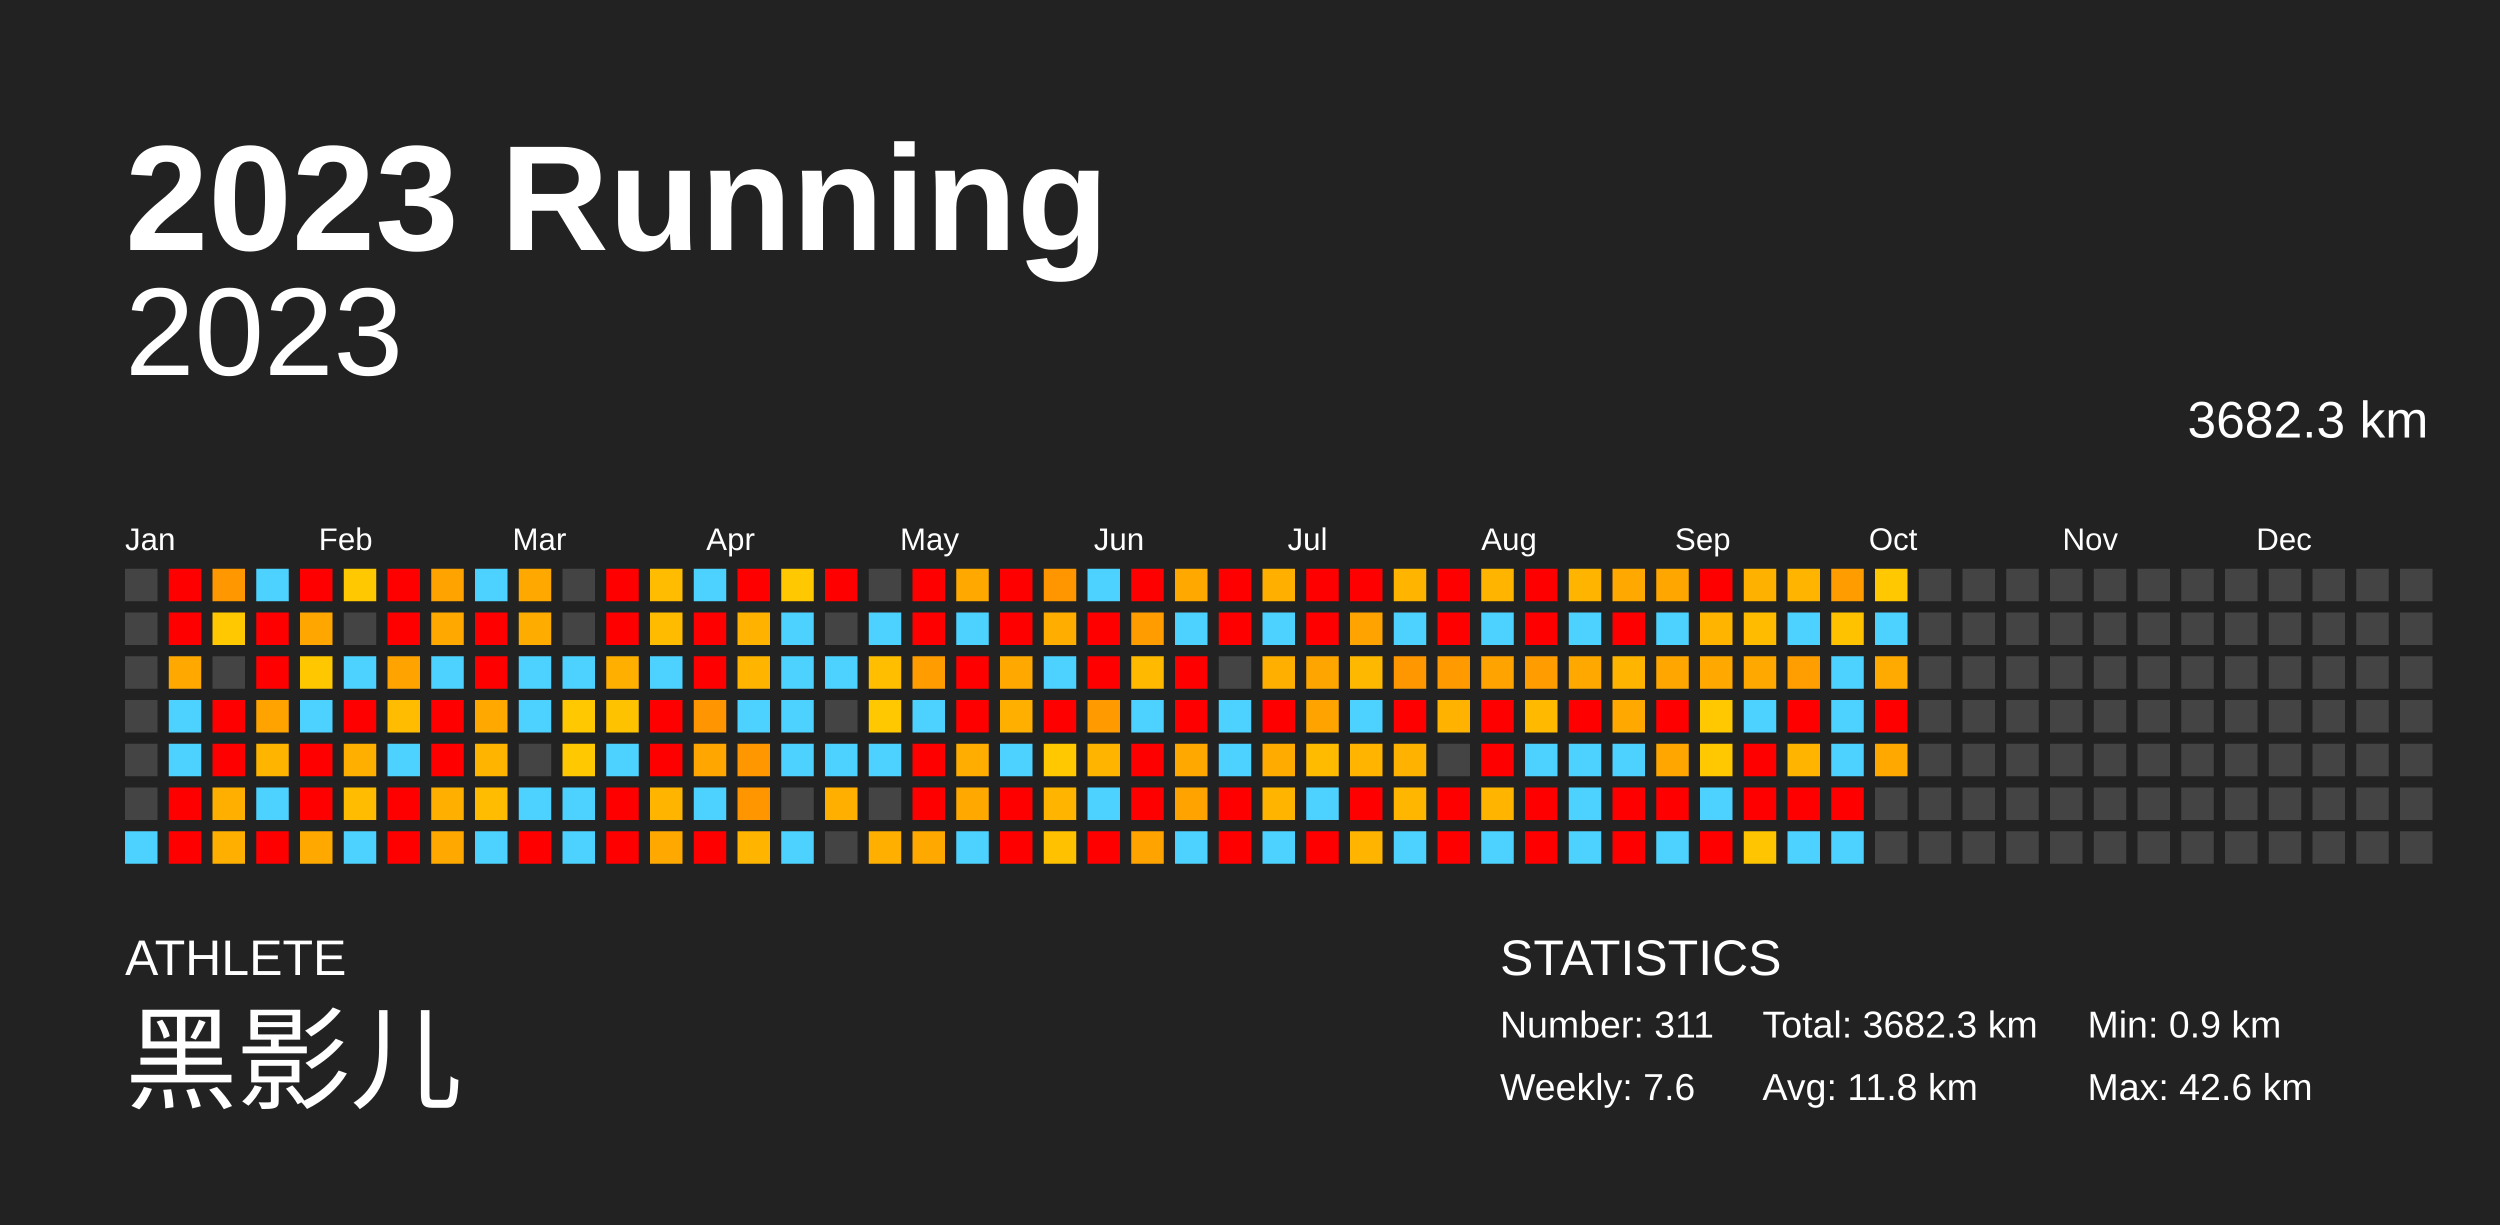
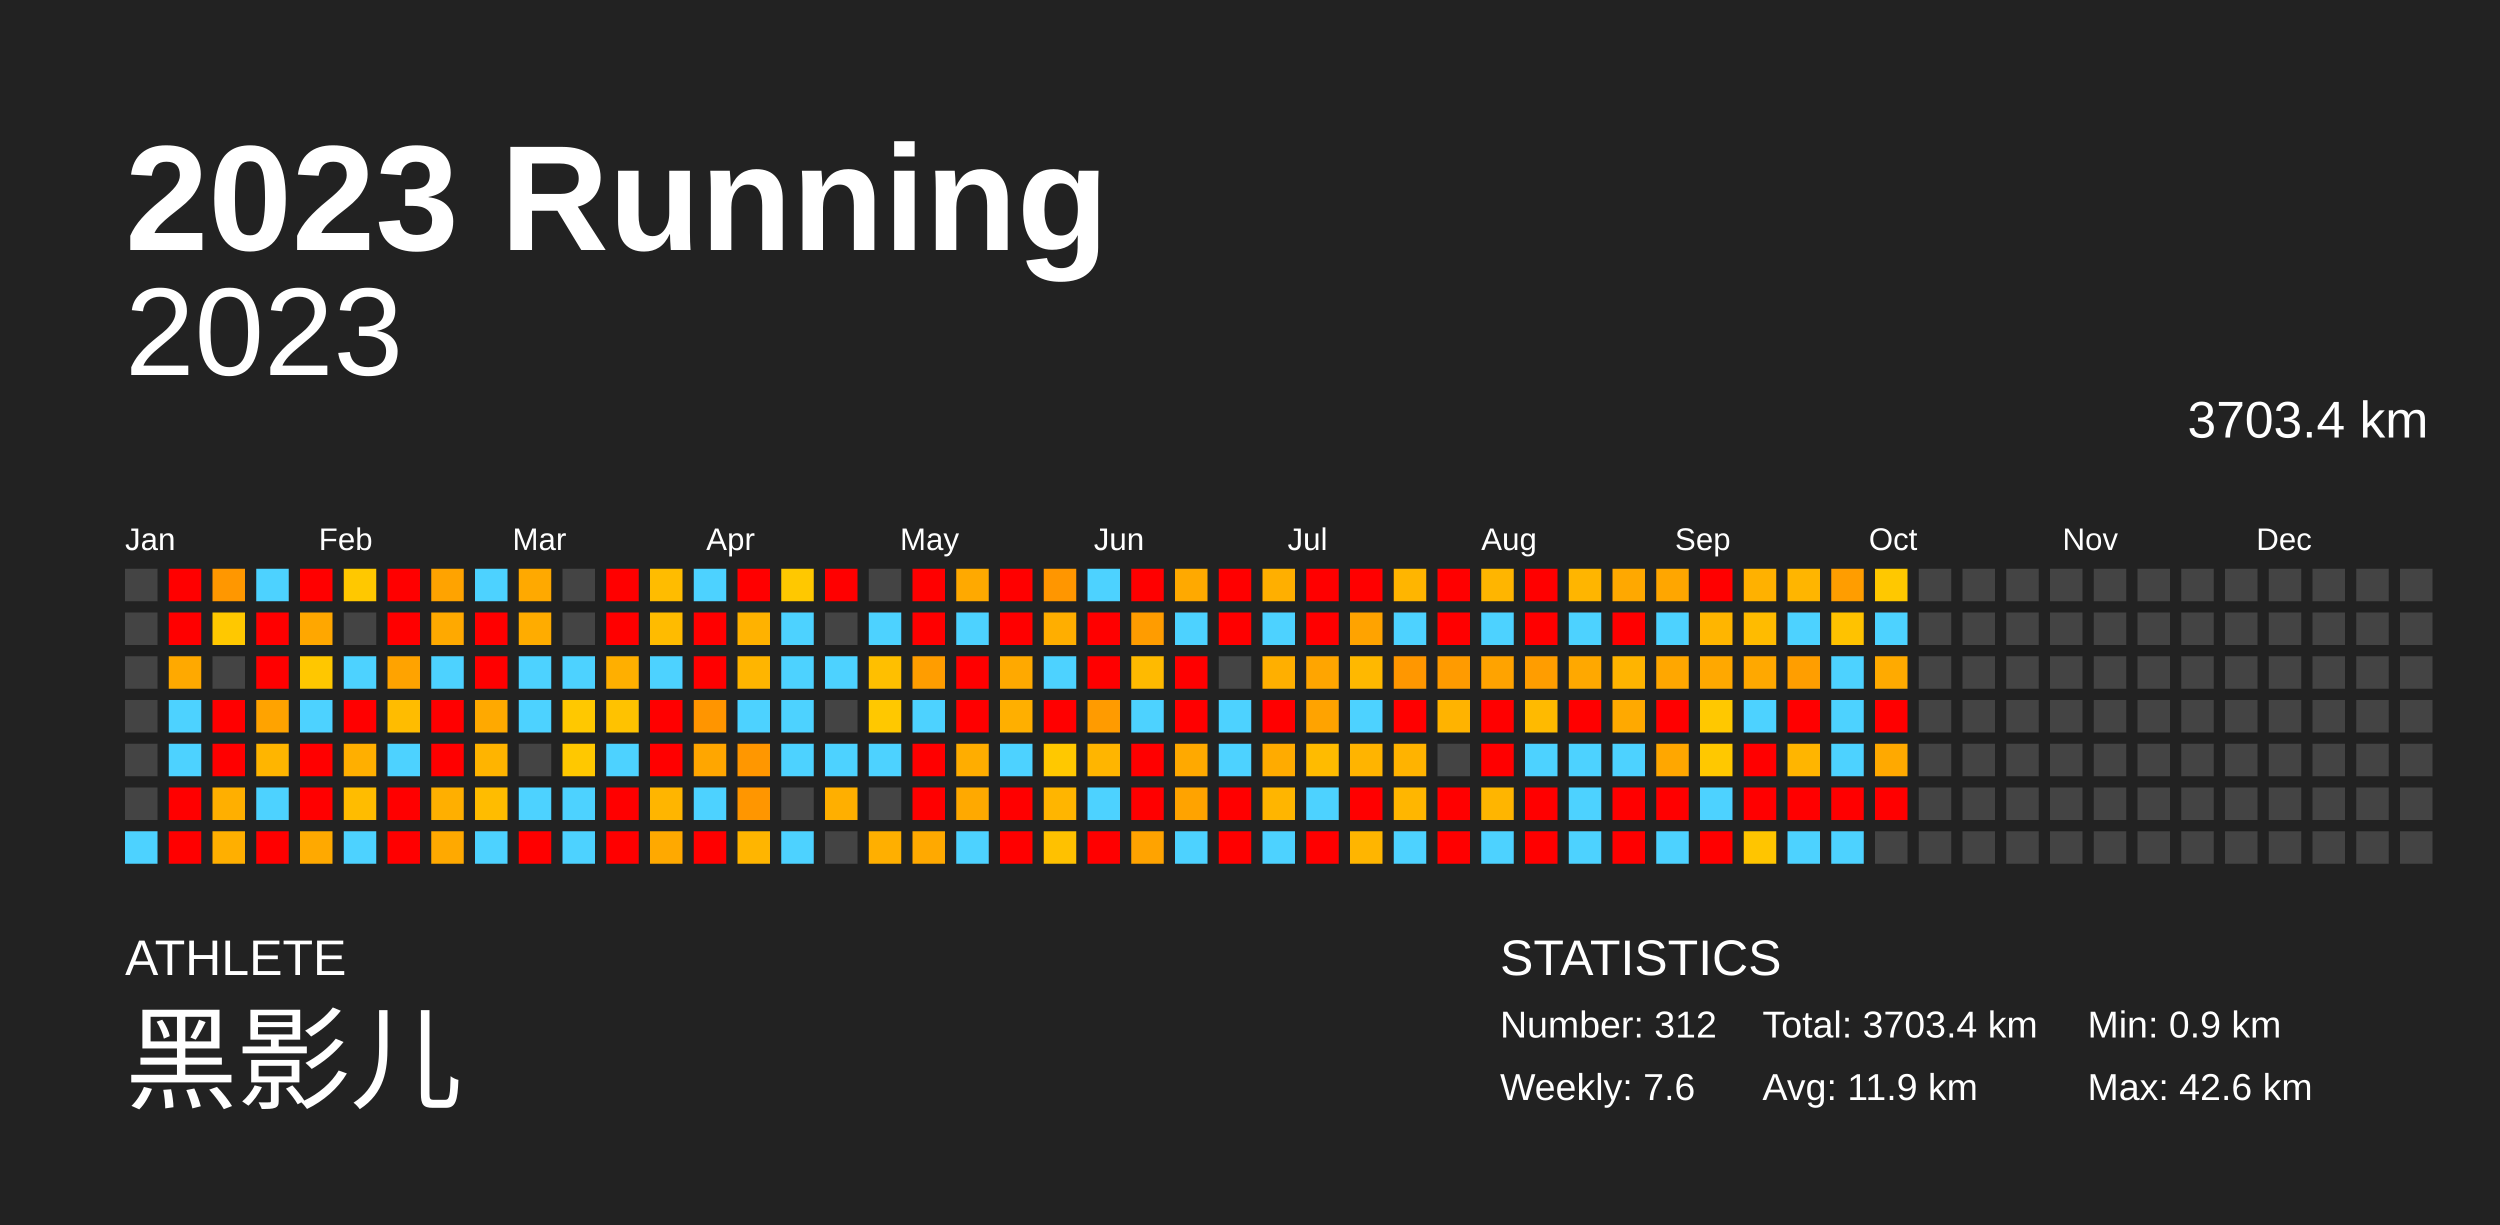
<svg xmlns="http://www.w3.org/2000/svg" baseProfile="full" height="98mm" version="1.1" viewBox="0,0,200,98" width="200mm">
  <defs />
  <rect fill="#222222" height="98" width="200" x="0" y="0" />
  <text fill="#FFFFFF" style="font-size:12px; font-family:Arial; font-weight:bold;" x="10" y="20">2023 Running</text>
  <text fill="#FFFFFF" style="font-size:4px; font-family:Arial" x="10" y="78">ATHLETE</text>
  <text fill="#FFFFFF" style="font-size:9px; font-family:Arial" x="10" y="88">黑影儿</text>
  <text fill="#FFFFFF" style="font-size:4px; font-family:Arial" x="120" y="78">STATISTICS</text>
-   <text fill="#FFFFFF" style="font-size:3px; font-family:Arial" x="120" y="83">Number: 311</text>
+   <text fill="#FFFFFF" style="font-size:3px; font-family:Arial" x="120" y="83">Number: 312</text>
  <text fill="#FFFFFF" style="font-size:3px; font-family:Arial" x="120" y="88">Weekly: 7.6</text>
-   <text fill="#FFFFFF" style="font-size:3px; font-family:Arial" x="141" y="83">Total: 3682.3 km</text>
-   <text fill="#FFFFFF" style="font-size:3px; font-family:Arial" x="141" y="88">Avg: 11.8 km</text>
+   <text fill="#FFFFFF" style="font-size:3px; font-family:Arial" x="141" y="83">Total: 3703.4 km</text>
+   <text fill="#FFFFFF" style="font-size:3px; font-family:Arial" x="141" y="88">Avg: 11.9 km</text>
  <text fill="#FFFFFF" style="font-size:3px; font-family:Arial" x="167" y="83">Min: 0.9 km</text>
  <text fill="#FFFFFF" style="font-size:3px; font-family:Arial" x="167" y="88">Max: 42.6 km</text>
  <text alignment-baseline="hanging" fill="#FFFFFF" style="font-size:10.0px; font-family:Arial;" x="10" y="30">2023</text>
-   <text alignment-baseline="hanging" fill="#FFFFFF" style="font-size:4.125px; font-family:Arial;" x="175" y="35">3682.3 km</text>
+   <text alignment-baseline="hanging" fill="#FFFFFF" style="font-size:4.125px; font-family:Arial;" x="175" y="35">3703.4 km</text>
  <text fill="#FFFFFF" style="font-size:2.5px; font-family:Arial" x="10.0" y="44">Jan</text>
  <text fill="#FFFFFF" style="font-size:2.5px; font-family:Arial" x="25.5" y="44">Feb</text>
  <text fill="#FFFFFF" style="font-size:2.5px; font-family:Arial" x="41.0" y="44">Mar</text>
  <text fill="#FFFFFF" style="font-size:2.5px; font-family:Arial" x="56.5" y="44">Apr</text>
  <text fill="#FFFFFF" style="font-size:2.5px; font-family:Arial" x="72.0" y="44">May</text>
  <text fill="#FFFFFF" style="font-size:2.5px; font-family:Arial" x="87.5" y="44">Jun</text>
  <text fill="#FFFFFF" style="font-size:2.5px; font-family:Arial" x="103.0" y="44">Jul</text>
  <text fill="#FFFFFF" style="font-size:2.5px; font-family:Arial" x="118.5" y="44">Aug</text>
  <text fill="#FFFFFF" style="font-size:2.5px; font-family:Arial" x="134.0" y="44">Sep</text>
  <text fill="#FFFFFF" style="font-size:2.5px; font-family:Arial" x="149.5" y="44">Oct</text>
  <text fill="#FFFFFF" style="font-size:2.5px; font-family:Arial" x="165.0" y="44">Nov</text>
  <text fill="#FFFFFF" style="font-size:2.5px; font-family:Arial" x="180.5" y="44">Dec</text>
  <rect fill="#444444" height="2.6" width="2.6" x="10.0" y="45.5" />
  <rect fill="#444444" height="2.6" width="2.6" x="10.0" y="49.0" />
  <rect fill="#444444" height="2.6" width="2.6" x="10.0" y="52.5" />
  <rect fill="#444444" height="2.6" width="2.6" x="10.0" y="56.0" />
  <rect fill="#444444" height="2.6" width="2.6" x="10.0" y="59.5" />
  <rect fill="#444444" height="2.6" width="2.6" x="10.0" y="63.0" />
  <rect fill="#4dd2ff" height="2.6" width="2.6" x="10.0" y="66.5" />
  <rect fill="red" height="2.6" width="2.6" x="13.5" y="45.5" />
  <rect fill="red" height="2.6" width="2.6" x="13.5" y="49.0" />
  <rect fill="#ffa900" height="2.6" width="2.6" x="13.5" y="52.5" />
  <rect fill="#4dd2ff" height="2.6" width="2.6" x="13.5" y="56.0" />
  <rect fill="#4dd2ff" height="2.6" width="2.6" x="13.5" y="59.5" />
  <rect fill="red" height="2.6" width="2.6" x="13.5" y="63.0" />
  <rect fill="red" height="2.6" width="2.6" x="13.5" y="66.5" />
  <rect fill="#ff9700" height="2.6" width="2.6" x="17.0" y="45.5" />
  <rect fill="#ffc800" height="2.6" width="2.6" x="17.0" y="49.0" />
  <rect fill="#444444" height="2.6" width="2.6" x="17.0" y="52.5" />
  <rect fill="red" height="2.6" width="2.6" x="17.0" y="56.0" />
  <rect fill="red" height="2.6" width="2.6" x="17.0" y="59.5" />
  <rect fill="#ffaf00" height="2.6" width="2.6" x="17.0" y="63.0" />
  <rect fill="#ffaf00" height="2.6" width="2.6" x="17.0" y="66.5" />
  <rect fill="#4dd2ff" height="2.6" width="2.6" x="20.5" y="45.5" />
  <rect fill="red" height="2.6" width="2.6" x="20.5" y="49.0" />
  <rect fill="red" height="2.6" width="2.6" x="20.5" y="52.5" />
  <rect fill="#ffa300" height="2.6" width="2.6" x="20.5" y="56.0" />
  <rect fill="#ffb500" height="2.6" width="2.6" x="20.5" y="59.5" />
  <rect fill="#4dd2ff" height="2.6" width="2.6" x="20.5" y="63.0" />
  <rect fill="red" height="2.6" width="2.6" x="20.5" y="66.5" />
  <rect fill="red" height="2.6" width="2.6" x="24.0" y="45.5" />
  <rect fill="#ffa700" height="2.6" width="2.6" x="24.0" y="49.0" />
  <rect fill="#ffc700" height="2.6" width="2.6" x="24.0" y="52.5" />
  <rect fill="#4dd2ff" height="2.6" width="2.6" x="24.0" y="56.0" />
  <rect fill="red" height="2.6" width="2.6" x="24.0" y="59.5" />
  <rect fill="red" height="2.6" width="2.6" x="24.0" y="63.0" />
  <rect fill="#ffa900" height="2.6" width="2.6" x="24.0" y="66.5" />
  <rect fill="#ffc800" height="2.6" width="2.6" x="27.5" y="45.5" />
  <rect fill="#444444" height="2.6" width="2.6" x="27.5" y="49.0" />
  <rect fill="#4dd2ff" height="2.6" width="2.6" x="27.5" y="52.5" />
  <rect fill="red" height="2.6" width="2.6" x="27.5" y="56.0" />
  <rect fill="#ffaf00" height="2.6" width="2.6" x="27.5" y="59.5" />
  <rect fill="#ffbc00" height="2.6" width="2.6" x="27.5" y="63.0" />
  <rect fill="#4dd2ff" height="2.6" width="2.6" x="27.5" y="66.5" />
  <rect fill="red" height="2.6" width="2.6" x="31.0" y="45.5" />
  <rect fill="red" height="2.6" width="2.6" x="31.0" y="49.0" />
  <rect fill="#ffa300" height="2.6" width="2.6" x="31.0" y="52.5" />
  <rect fill="#ffbc00" height="2.6" width="2.6" x="31.0" y="56.0" />
  <rect fill="#4dd2ff" height="2.6" width="2.6" x="31.0" y="59.5" />
  <rect fill="red" height="2.6" width="2.6" x="31.0" y="63.0" />
  <rect fill="red" height="2.6" width="2.6" x="31.0" y="66.5" />
  <rect fill="#ffa300" height="2.6" width="2.6" x="34.5" y="45.5" />
  <rect fill="#ffa900" height="2.6" width="2.6" x="34.5" y="49.0" />
  <rect fill="#4dd2ff" height="2.6" width="2.6" x="34.5" y="52.5" />
  <rect fill="red" height="2.6" width="2.6" x="34.5" y="56.0" />
  <rect fill="red" height="2.6" width="2.6" x="34.5" y="59.5" />
  <rect fill="#ffaf00" height="2.6" width="2.6" x="34.5" y="63.0" />
  <rect fill="#ffa900" height="2.6" width="2.6" x="34.5" y="66.5" />
  <rect fill="#4dd2ff" height="2.6" width="2.6" x="38.0" y="45.5" />
  <rect fill="red" height="2.6" width="2.6" x="38.0" y="49.0" />
  <rect fill="red" height="2.6" width="2.6" x="38.0" y="52.5" />
  <rect fill="#ffa900" height="2.6" width="2.6" x="38.0" y="56.0" />
  <rect fill="#ffb400" height="2.6" width="2.6" x="38.0" y="59.5" />
  <rect fill="#ffbc00" height="2.6" width="2.6" x="38.0" y="63.0" />
  <rect fill="#4dd2ff" height="2.6" width="2.6" x="38.0" y="66.5" />
  <rect fill="#ffa900" height="2.6" width="2.6" x="41.5" y="45.5" />
  <rect fill="#ffac00" height="2.6" width="2.6" x="41.5" y="49.0" />
  <rect fill="#4dd2ff" height="2.6" width="2.6" x="41.5" y="52.5" />
  <rect fill="#4dd2ff" height="2.6" width="2.6" x="41.5" y="56.0" />
  <rect fill="#444444" height="2.6" width="2.6" x="41.5" y="59.5" />
  <rect fill="#4dd2ff" height="2.6" width="2.6" x="41.5" y="63.0" />
  <rect fill="red" height="2.6" width="2.6" x="41.5" y="66.5" />
  <rect fill="#444444" height="2.6" width="2.6" x="45.0" y="45.5" />
  <rect fill="#444444" height="2.6" width="2.6" x="45.0" y="49.0" />
  <rect fill="#4dd2ff" height="2.6" width="2.6" x="45.0" y="52.5" />
  <rect fill="#ffc800" height="2.6" width="2.6" x="45.0" y="56.0" />
  <rect fill="#ffc800" height="2.6" width="2.6" x="45.0" y="59.5" />
  <rect fill="#4dd2ff" height="2.6" width="2.6" x="45.0" y="63.0" />
  <rect fill="#4dd2ff" height="2.6" width="2.6" x="45.0" y="66.5" />
  <rect fill="red" height="2.6" width="2.6" x="48.5" y="45.5" />
  <rect fill="red" height="2.6" width="2.6" x="48.5" y="49.0" />
  <rect fill="#ffaf00" height="2.6" width="2.6" x="48.5" y="52.5" />
  <rect fill="#ffc200" height="2.6" width="2.6" x="48.5" y="56.0" />
  <rect fill="#4dd2ff" height="2.6" width="2.6" x="48.5" y="59.5" />
  <rect fill="red" height="2.6" width="2.6" x="48.5" y="63.0" />
  <rect fill="red" height="2.6" width="2.6" x="48.5" y="66.5" />
  <rect fill="#ffbc00" height="2.6" width="2.6" x="52.0" y="45.5" />
  <rect fill="#ffbb00" height="2.6" width="2.6" x="52.0" y="49.0" />
  <rect fill="#4dd2ff" height="2.6" width="2.6" x="52.0" y="52.5" />
  <rect fill="red" height="2.6" width="2.6" x="52.0" y="56.0" />
  <rect fill="red" height="2.6" width="2.6" x="52.0" y="59.5" />
  <rect fill="#ffb500" height="2.6" width="2.6" x="52.0" y="63.0" />
  <rect fill="#ffa900" height="2.6" width="2.6" x="52.0" y="66.5" />
  <rect fill="#4dd2ff" height="2.6" width="2.6" x="55.5" y="45.5" />
  <rect fill="red" height="2.6" width="2.6" x="55.5" y="49.0" />
  <rect fill="red" height="2.6" width="2.6" x="55.5" y="52.5" />
  <rect fill="#ff9500" height="2.6" width="2.6" x="55.5" y="56.0" />
  <rect fill="#ffa600" height="2.6" width="2.6" x="55.5" y="59.5" />
  <rect fill="#4dd2ff" height="2.6" width="2.6" x="55.5" y="63.0" />
  <rect fill="red" height="2.6" width="2.6" x="55.5" y="66.5" />
  <rect fill="red" height="2.6" width="2.6" x="59.0" y="45.5" />
  <rect fill="#ffb200" height="2.6" width="2.6" x="59.0" y="49.0" />
  <rect fill="#ffb500" height="2.6" width="2.6" x="59.0" y="52.5" />
  <rect fill="#4dd2ff" height="2.6" width="2.6" x="59.0" y="56.0" />
  <rect fill="#ff9700" height="2.6" width="2.6" x="59.0" y="59.5" />
  <rect fill="#ff9600" height="2.6" width="2.6" x="59.0" y="63.0" />
  <rect fill="#ffb500" height="2.6" width="2.6" x="59.0" y="66.5" />
  <rect fill="#ffc800" height="2.6" width="2.6" x="62.5" y="45.5" />
  <rect fill="#4dd2ff" height="2.6" width="2.6" x="62.5" y="49.0" />
  <rect fill="#4dd2ff" height="2.6" width="2.6" x="62.5" y="52.5" />
  <rect fill="#4dd2ff" height="2.6" width="2.6" x="62.5" y="56.0" />
  <rect fill="#4dd2ff" height="2.6" width="2.6" x="62.5" y="59.5" />
  <rect fill="#444444" height="2.6" width="2.6" x="62.5" y="63.0" />
  <rect fill="#4dd2ff" height="2.6" width="2.6" x="62.5" y="66.5" />
  <rect fill="red" height="2.6" width="2.6" x="66.0" y="45.5" />
  <rect fill="#444444" height="2.6" width="2.6" x="66.0" y="49.0" />
  <rect fill="#4dd2ff" height="2.6" width="2.6" x="66.0" y="52.5" />
  <rect fill="#444444" height="2.6" width="2.6" x="66.0" y="56.0" />
  <rect fill="#4dd2ff" height="2.6" width="2.6" x="66.0" y="59.5" />
  <rect fill="#ffaf00" height="2.6" width="2.6" x="66.0" y="63.0" />
  <rect fill="#444444" height="2.6" width="2.6" x="66.0" y="66.5" />
  <rect fill="#444444" height="2.6" width="2.6" x="69.5" y="45.5" />
  <rect fill="#4dd2ff" height="2.6" width="2.6" x="69.5" y="49.0" />
  <rect fill="#ffbf00" height="2.6" width="2.6" x="69.5" y="52.5" />
  <rect fill="#ffc800" height="2.6" width="2.6" x="69.5" y="56.0" />
  <rect fill="#4dd2ff" height="2.6" width="2.6" x="69.5" y="59.5" />
  <rect fill="#444444" height="2.6" width="2.6" x="69.5" y="63.0" />
  <rect fill="#ffaf00" height="2.6" width="2.6" x="69.5" y="66.5" />
  <rect fill="red" height="2.6" width="2.6" x="73.0" y="45.5" />
  <rect fill="red" height="2.6" width="2.6" x="73.0" y="49.0" />
  <rect fill="#ff9d00" height="2.6" width="2.6" x="73.0" y="52.5" />
  <rect fill="#4dd2ff" height="2.6" width="2.6" x="73.0" y="56.0" />
  <rect fill="red" height="2.6" width="2.6" x="73.0" y="59.5" />
  <rect fill="red" height="2.6" width="2.6" x="73.0" y="63.0" />
  <rect fill="#ffa900" height="2.6" width="2.6" x="73.0" y="66.5" />
  <rect fill="#ffa900" height="2.6" width="2.6" x="76.5" y="45.5" />
  <rect fill="#4dd2ff" height="2.6" width="2.6" x="76.5" y="49.0" />
  <rect fill="red" height="2.6" width="2.6" x="76.5" y="52.5" />
  <rect fill="red" height="2.6" width="2.6" x="76.5" y="56.0" />
  <rect fill="#ffad00" height="2.6" width="2.6" x="76.5" y="59.5" />
  <rect fill="#ffa900" height="2.6" width="2.6" x="76.5" y="63.0" />
  <rect fill="#4dd2ff" height="2.6" width="2.6" x="76.5" y="66.5" />
  <rect fill="red" height="2.6" width="2.6" x="80.0" y="45.5" />
  <rect fill="red" height="2.6" width="2.6" x="80.0" y="49.0" />
  <rect fill="#ffa900" height="2.6" width="2.6" x="80.0" y="52.5" />
  <rect fill="#ffaf00" height="2.6" width="2.6" x="80.0" y="56.0" />
  <rect fill="#4dd2ff" height="2.6" width="2.6" x="80.0" y="59.5" />
  <rect fill="red" height="2.6" width="2.6" x="80.0" y="63.0" />
  <rect fill="red" height="2.6" width="2.6" x="80.0" y="66.5" />
  <rect fill="#ff9600" height="2.6" width="2.6" x="83.5" y="45.5" />
  <rect fill="#ffae00" height="2.6" width="2.6" x="83.5" y="49.0" />
  <rect fill="#4dd2ff" height="2.6" width="2.6" x="83.5" y="52.5" />
  <rect fill="red" height="2.6" width="2.6" x="83.5" y="56.0" />
  <rect fill="#ffc800" height="2.6" width="2.6" x="83.5" y="59.5" />
  <rect fill="#ffb500" height="2.6" width="2.6" x="83.5" y="63.0" />
  <rect fill="#ffc100" height="2.6" width="2.6" x="83.5" y="66.5" />
  <rect fill="#4dd2ff" height="2.6" width="2.6" x="87.0" y="45.5" />
  <rect fill="red" height="2.6" width="2.6" x="87.0" y="49.0" />
  <rect fill="red" height="2.6" width="2.6" x="87.0" y="52.5" />
  <rect fill="#ff9b00" height="2.6" width="2.6" x="87.0" y="56.0" />
  <rect fill="#ffb500" height="2.6" width="2.6" x="87.0" y="59.5" />
  <rect fill="#4dd2ff" height="2.6" width="2.6" x="87.0" y="63.0" />
  <rect fill="red" height="2.6" width="2.6" x="87.0" y="66.5" />
  <rect fill="red" height="2.6" width="2.6" x="90.5" y="45.5" />
  <rect fill="#ff9c00" height="2.6" width="2.6" x="90.5" y="49.0" />
  <rect fill="#ffba00" height="2.6" width="2.6" x="90.5" y="52.5" />
  <rect fill="#4dd2ff" height="2.6" width="2.6" x="90.5" y="56.0" />
  <rect fill="red" height="2.6" width="2.6" x="90.5" y="59.5" />
  <rect fill="red" height="2.6" width="2.6" x="90.5" y="63.0" />
  <rect fill="#ffa300" height="2.6" width="2.6" x="90.5" y="66.5" />
  <rect fill="#ffa900" height="2.6" width="2.6" x="94.0" y="45.5" />
  <rect fill="#4dd2ff" height="2.6" width="2.6" x="94.0" y="49.0" />
  <rect fill="red" height="2.6" width="2.6" x="94.0" y="52.5" />
  <rect fill="red" height="2.6" width="2.6" x="94.0" y="56.0" />
  <rect fill="#ffa900" height="2.6" width="2.6" x="94.0" y="59.5" />
  <rect fill="#ffa300" height="2.6" width="2.6" x="94.0" y="63.0" />
  <rect fill="#4dd2ff" height="2.6" width="2.6" x="94.0" y="66.5" />
  <rect fill="red" height="2.6" width="2.6" x="97.5" y="45.5" />
  <rect fill="red" height="2.6" width="2.6" x="97.5" y="49.0" />
  <rect fill="#444444" height="2.6" width="2.6" x="97.5" y="52.5" />
  <rect fill="#4dd2ff" height="2.6" width="2.6" x="97.5" y="56.0" />
  <rect fill="#4dd2ff" height="2.6" width="2.6" x="97.5" y="59.5" />
  <rect fill="red" height="2.6" width="2.6" x="97.5" y="63.0" />
  <rect fill="red" height="2.6" width="2.6" x="97.5" y="66.5" />
  <rect fill="#ffaf00" height="2.6" width="2.6" x="101.0" y="45.5" />
  <rect fill="#4dd2ff" height="2.6" width="2.6" x="101.0" y="49.0" />
  <rect fill="#ffaf00" height="2.6" width="2.6" x="101.0" y="52.5" />
  <rect fill="red" height="2.6" width="2.6" x="101.0" y="56.0" />
  <rect fill="#ffab00" height="2.6" width="2.6" x="101.0" y="59.5" />
  <rect fill="#ffb500" height="2.6" width="2.6" x="101.0" y="63.0" />
  <rect fill="#4dd2ff" height="2.6" width="2.6" x="101.0" y="66.5" />
  <rect fill="red" height="2.6" width="2.6" x="104.5" y="45.5" />
  <rect fill="red" height="2.6" width="2.6" x="104.5" y="49.0" />
  <rect fill="#ffa500" height="2.6" width="2.6" x="104.5" y="52.5" />
  <rect fill="#ffa300" height="2.6" width="2.6" x="104.5" y="56.0" />
  <rect fill="#ffbb00" height="2.6" width="2.6" x="104.5" y="59.5" />
  <rect fill="#4dd2ff" height="2.6" width="2.6" x="104.5" y="63.0" />
  <rect fill="red" height="2.6" width="2.6" x="104.5" y="66.5" />
  <rect fill="red" height="2.6" width="2.6" x="108.0" y="45.5" />
  <rect fill="#ffa300" height="2.6" width="2.6" x="108.0" y="49.0" />
  <rect fill="#ffb800" height="2.6" width="2.6" x="108.0" y="52.5" />
  <rect fill="#4dd2ff" height="2.6" width="2.6" x="108.0" y="56.0" />
  <rect fill="#ffb400" height="2.6" width="2.6" x="108.0" y="59.5" />
  <rect fill="red" height="2.6" width="2.6" x="108.0" y="63.0" />
  <rect fill="#ffb500" height="2.6" width="2.6" x="108.0" y="66.5" />
  <rect fill="#ffb500" height="2.6" width="2.6" x="111.5" y="45.5" />
  <rect fill="#4dd2ff" height="2.6" width="2.6" x="111.5" y="49.0" />
  <rect fill="#ff9700" height="2.6" width="2.6" x="111.5" y="52.5" />
  <rect fill="red" height="2.6" width="2.6" x="111.5" y="56.0" />
  <rect fill="#ffb300" height="2.6" width="2.6" x="111.5" y="59.5" />
  <rect fill="#ffb600" height="2.6" width="2.6" x="111.5" y="63.0" />
  <rect fill="#4dd2ff" height="2.6" width="2.6" x="111.5" y="66.5" />
  <rect fill="red" height="2.6" width="2.6" x="115.0" y="45.5" />
  <rect fill="red" height="2.6" width="2.6" x="115.0" y="49.0" />
  <rect fill="#ff9b00" height="2.6" width="2.6" x="115.0" y="52.5" />
  <rect fill="#ffb300" height="2.6" width="2.6" x="115.0" y="56.0" />
  <rect fill="#444444" height="2.6" width="2.6" x="115.0" y="59.5" />
  <rect fill="red" height="2.6" width="2.6" x="115.0" y="63.0" />
  <rect fill="red" height="2.6" width="2.6" x="115.0" y="66.5" />
  <rect fill="#ffb500" height="2.6" width="2.6" x="118.5" y="45.5" />
  <rect fill="#4dd2ff" height="2.6" width="2.6" x="118.5" y="49.0" />
  <rect fill="#ffa300" height="2.6" width="2.6" x="118.5" y="52.5" />
  <rect fill="red" height="2.6" width="2.6" x="118.5" y="56.0" />
  <rect fill="red" height="2.6" width="2.6" x="118.5" y="59.5" />
  <rect fill="#ffb500" height="2.6" width="2.6" x="118.5" y="63.0" />
  <rect fill="#4dd2ff" height="2.6" width="2.6" x="118.5" y="66.5" />
  <rect fill="red" height="2.6" width="2.6" x="122.0" y="45.5" />
  <rect fill="red" height="2.6" width="2.6" x="122.0" y="49.0" />
  <rect fill="#ff9d00" height="2.6" width="2.6" x="122.0" y="52.5" />
  <rect fill="#ffba00" height="2.6" width="2.6" x="122.0" y="56.0" />
  <rect fill="#4dd2ff" height="2.6" width="2.6" x="122.0" y="59.5" />
  <rect fill="red" height="2.6" width="2.6" x="122.0" y="63.0" />
  <rect fill="red" height="2.6" width="2.6" x="122.0" y="66.5" />
  <rect fill="#ffb500" height="2.6" width="2.6" x="125.5" y="45.5" />
  <rect fill="#4dd2ff" height="2.6" width="2.6" x="125.5" y="49.0" />
  <rect fill="#ffa800" height="2.6" width="2.6" x="125.5" y="52.5" />
  <rect fill="red" height="2.6" width="2.6" x="125.5" y="56.0" />
  <rect fill="#4dd2ff" height="2.6" width="2.6" x="125.5" y="59.5" />
  <rect fill="#4dd2ff" height="2.6" width="2.6" x="125.5" y="63.0" />
  <rect fill="#4dd2ff" height="2.6" width="2.6" x="125.5" y="66.5" />
  <rect fill="#ffa800" height="2.6" width="2.6" x="129.0" y="45.5" />
  <rect fill="red" height="2.6" width="2.6" x="129.0" y="49.0" />
  <rect fill="#ffb400" height="2.6" width="2.6" x="129.0" y="52.5" />
  <rect fill="#ffa900" height="2.6" width="2.6" x="129.0" y="56.0" />
  <rect fill="#4dd2ff" height="2.6" width="2.6" x="129.0" y="59.5" />
  <rect fill="red" height="2.6" width="2.6" x="129.0" y="63.0" />
  <rect fill="red" height="2.6" width="2.6" x="129.0" y="66.5" />
  <rect fill="#ffa600" height="2.6" width="2.6" x="132.5" y="45.5" />
  <rect fill="#4dd2ff" height="2.6" width="2.6" x="132.5" y="49.0" />
  <rect fill="#ffa700" height="2.6" width="2.6" x="132.5" y="52.5" />
  <rect fill="red" height="2.6" width="2.6" x="132.5" y="56.0" />
  <rect fill="#ffa700" height="2.6" width="2.6" x="132.5" y="59.5" />
  <rect fill="red" height="2.6" width="2.6" x="132.5" y="63.0" />
  <rect fill="#4dd2ff" height="2.6" width="2.6" x="132.5" y="66.5" />
  <rect fill="red" height="2.6" width="2.6" x="136.0" y="45.5" />
  <rect fill="#ffb500" height="2.6" width="2.6" x="136.0" y="49.0" />
  <rect fill="#ffa800" height="2.6" width="2.6" x="136.0" y="52.5" />
  <rect fill="#ffc800" height="2.6" width="2.6" x="136.0" y="56.0" />
  <rect fill="#ffc800" height="2.6" width="2.6" x="136.0" y="59.5" />
  <rect fill="#4dd2ff" height="2.6" width="2.6" x="136.0" y="63.0" />
  <rect fill="red" height="2.6" width="2.6" x="136.0" y="66.5" />
  <rect fill="#ffb100" height="2.6" width="2.6" x="139.5" y="45.5" />
  <rect fill="#ffbb00" height="2.6" width="2.6" x="139.5" y="49.0" />
  <rect fill="#ffa800" height="2.6" width="2.6" x="139.5" y="52.5" />
  <rect fill="#4dd2ff" height="2.6" width="2.6" x="139.5" y="56.0" />
  <rect fill="red" height="2.6" width="2.6" x="139.5" y="59.5" />
  <rect fill="red" height="2.6" width="2.6" x="139.5" y="63.0" />
  <rect fill="#ffc500" height="2.6" width="2.6" x="139.5" y="66.5" />
  <rect fill="#ffb500" height="2.6" width="2.6" x="143.0" y="45.5" />
  <rect fill="#4dd2ff" height="2.6" width="2.6" x="143.0" y="49.0" />
  <rect fill="#ff9e00" height="2.6" width="2.6" x="143.0" y="52.5" />
  <rect fill="red" height="2.6" width="2.6" x="143.0" y="56.0" />
  <rect fill="#ffb500" height="2.6" width="2.6" x="143.0" y="59.5" />
  <rect fill="red" height="2.6" width="2.6" x="143.0" y="63.0" />
  <rect fill="#4dd2ff" height="2.6" width="2.6" x="143.0" y="66.5" />
  <rect fill="#ff9d00" height="2.6" width="2.6" x="146.5" y="45.5" />
  <rect fill="#ffc200" height="2.6" width="2.6" x="146.5" y="49.0" />
  <rect fill="#4dd2ff" height="2.6" width="2.6" x="146.5" y="52.5" />
  <rect fill="#4dd2ff" height="2.6" width="2.6" x="146.5" y="56.0" />
  <rect fill="#4dd2ff" height="2.6" width="2.6" x="146.5" y="59.5" />
  <rect fill="red" height="2.6" width="2.6" x="146.5" y="63.0" />
  <rect fill="#4dd2ff" height="2.6" width="2.6" x="146.5" y="66.5" />
  <rect fill="#ffc800" height="2.6" width="2.6" x="150.0" y="45.5" />
  <rect fill="#4dd2ff" height="2.6" width="2.6" x="150.0" y="49.0" />
  <rect fill="#ffaa00" height="2.6" width="2.6" x="150.0" y="52.5" />
  <rect fill="red" height="2.6" width="2.6" x="150.0" y="56.0" />
  <rect fill="#ffa900" height="2.6" width="2.6" x="150.0" y="59.5" />
-   <rect fill="#444444" height="2.6" width="2.6" x="150.0" y="63.0" />
+   <rect fill="red" height="2.6" width="2.6" x="150.0" y="63.0" />
  <rect fill="#444444" height="2.6" width="2.6" x="150.0" y="66.5" />
  <rect fill="#444444" height="2.6" width="2.6" x="153.5" y="45.5" />
  <rect fill="#444444" height="2.6" width="2.6" x="153.5" y="49.0" />
  <rect fill="#444444" height="2.6" width="2.6" x="153.5" y="52.5" />
  <rect fill="#444444" height="2.6" width="2.6" x="153.5" y="56.0" />
  <rect fill="#444444" height="2.6" width="2.6" x="153.5" y="59.5" />
  <rect fill="#444444" height="2.6" width="2.6" x="153.5" y="63.0" />
  <rect fill="#444444" height="2.6" width="2.6" x="153.5" y="66.5" />
  <rect fill="#444444" height="2.6" width="2.6" x="157.0" y="45.5" />
  <rect fill="#444444" height="2.6" width="2.6" x="157.0" y="49.0" />
  <rect fill="#444444" height="2.6" width="2.6" x="157.0" y="52.5" />
  <rect fill="#444444" height="2.6" width="2.6" x="157.0" y="56.0" />
  <rect fill="#444444" height="2.6" width="2.6" x="157.0" y="59.5" />
  <rect fill="#444444" height="2.6" width="2.6" x="157.0" y="63.0" />
  <rect fill="#444444" height="2.6" width="2.6" x="157.0" y="66.5" />
  <rect fill="#444444" height="2.6" width="2.6" x="160.5" y="45.5" />
  <rect fill="#444444" height="2.6" width="2.6" x="160.5" y="49.0" />
  <rect fill="#444444" height="2.6" width="2.6" x="160.5" y="52.5" />
  <rect fill="#444444" height="2.6" width="2.6" x="160.5" y="56.0" />
  <rect fill="#444444" height="2.6" width="2.6" x="160.5" y="59.5" />
  <rect fill="#444444" height="2.6" width="2.6" x="160.5" y="63.0" />
  <rect fill="#444444" height="2.6" width="2.6" x="160.5" y="66.5" />
  <rect fill="#444444" height="2.6" width="2.6" x="164.0" y="45.5" />
  <rect fill="#444444" height="2.6" width="2.6" x="164.0" y="49.0" />
  <rect fill="#444444" height="2.6" width="2.6" x="164.0" y="52.5" />
  <rect fill="#444444" height="2.6" width="2.6" x="164.0" y="56.0" />
  <rect fill="#444444" height="2.6" width="2.6" x="164.0" y="59.5" />
  <rect fill="#444444" height="2.6" width="2.6" x="164.0" y="63.0" />
  <rect fill="#444444" height="2.6" width="2.6" x="164.0" y="66.5" />
  <rect fill="#444444" height="2.6" width="2.6" x="167.5" y="45.5" />
  <rect fill="#444444" height="2.6" width="2.6" x="167.5" y="49.0" />
  <rect fill="#444444" height="2.6" width="2.6" x="167.5" y="52.5" />
  <rect fill="#444444" height="2.6" width="2.6" x="167.5" y="56.0" />
  <rect fill="#444444" height="2.6" width="2.6" x="167.5" y="59.5" />
  <rect fill="#444444" height="2.6" width="2.6" x="167.5" y="63.0" />
  <rect fill="#444444" height="2.6" width="2.6" x="167.5" y="66.5" />
  <rect fill="#444444" height="2.6" width="2.6" x="171.0" y="45.5" />
  <rect fill="#444444" height="2.6" width="2.6" x="171.0" y="49.0" />
  <rect fill="#444444" height="2.6" width="2.6" x="171.0" y="52.5" />
  <rect fill="#444444" height="2.6" width="2.6" x="171.0" y="56.0" />
  <rect fill="#444444" height="2.6" width="2.6" x="171.0" y="59.5" />
  <rect fill="#444444" height="2.6" width="2.6" x="171.0" y="63.0" />
  <rect fill="#444444" height="2.6" width="2.6" x="171.0" y="66.5" />
  <rect fill="#444444" height="2.6" width="2.6" x="174.5" y="45.5" />
  <rect fill="#444444" height="2.6" width="2.6" x="174.5" y="49.0" />
  <rect fill="#444444" height="2.6" width="2.6" x="174.5" y="52.5" />
  <rect fill="#444444" height="2.6" width="2.6" x="174.5" y="56.0" />
  <rect fill="#444444" height="2.6" width="2.6" x="174.5" y="59.5" />
  <rect fill="#444444" height="2.6" width="2.6" x="174.5" y="63.0" />
  <rect fill="#444444" height="2.6" width="2.6" x="174.5" y="66.5" />
  <rect fill="#444444" height="2.6" width="2.6" x="178.0" y="45.5" />
  <rect fill="#444444" height="2.6" width="2.6" x="178.0" y="49.0" />
  <rect fill="#444444" height="2.6" width="2.6" x="178.0" y="52.5" />
  <rect fill="#444444" height="2.6" width="2.6" x="178.0" y="56.0" />
  <rect fill="#444444" height="2.6" width="2.6" x="178.0" y="59.5" />
  <rect fill="#444444" height="2.6" width="2.6" x="178.0" y="63.0" />
  <rect fill="#444444" height="2.6" width="2.6" x="178.0" y="66.5" />
  <rect fill="#444444" height="2.6" width="2.6" x="181.5" y="45.5" />
  <rect fill="#444444" height="2.6" width="2.6" x="181.5" y="49.0" />
  <rect fill="#444444" height="2.6" width="2.6" x="181.5" y="52.5" />
  <rect fill="#444444" height="2.6" width="2.6" x="181.5" y="56.0" />
  <rect fill="#444444" height="2.6" width="2.6" x="181.5" y="59.5" />
  <rect fill="#444444" height="2.6" width="2.6" x="181.5" y="63.0" />
  <rect fill="#444444" height="2.6" width="2.6" x="181.5" y="66.5" />
  <rect fill="#444444" height="2.6" width="2.6" x="185.0" y="45.5" />
  <rect fill="#444444" height="2.6" width="2.6" x="185.0" y="49.0" />
  <rect fill="#444444" height="2.6" width="2.6" x="185.0" y="52.5" />
  <rect fill="#444444" height="2.6" width="2.6" x="185.0" y="56.0" />
  <rect fill="#444444" height="2.6" width="2.6" x="185.0" y="59.5" />
  <rect fill="#444444" height="2.6" width="2.6" x="185.0" y="63.0" />
  <rect fill="#444444" height="2.6" width="2.6" x="185.0" y="66.5" />
  <rect fill="#444444" height="2.6" width="2.6" x="188.5" y="45.5" />
  <rect fill="#444444" height="2.6" width="2.6" x="188.5" y="49.0" />
  <rect fill="#444444" height="2.6" width="2.6" x="188.5" y="52.5" />
  <rect fill="#444444" height="2.6" width="2.6" x="188.5" y="56.0" />
  <rect fill="#444444" height="2.6" width="2.6" x="188.5" y="59.5" />
  <rect fill="#444444" height="2.6" width="2.6" x="188.5" y="63.0" />
  <rect fill="#444444" height="2.6" width="2.6" x="188.5" y="66.5" />
  <rect fill="#444444" height="2.6" width="2.6" x="192.0" y="45.5" />
  <rect fill="#444444" height="2.6" width="2.6" x="192.0" y="49.0" />
  <rect fill="#444444" height="2.6" width="2.6" x="192.0" y="52.5" />
  <rect fill="#444444" height="2.6" width="2.6" x="192.0" y="56.0" />
  <rect fill="#444444" height="2.6" width="2.6" x="192.0" y="59.5" />
  <rect fill="#444444" height="2.6" width="2.6" x="192.0" y="63.0" />
  <rect fill="#444444" height="2.6" width="2.6" x="192.0" y="66.5" />
</svg>
